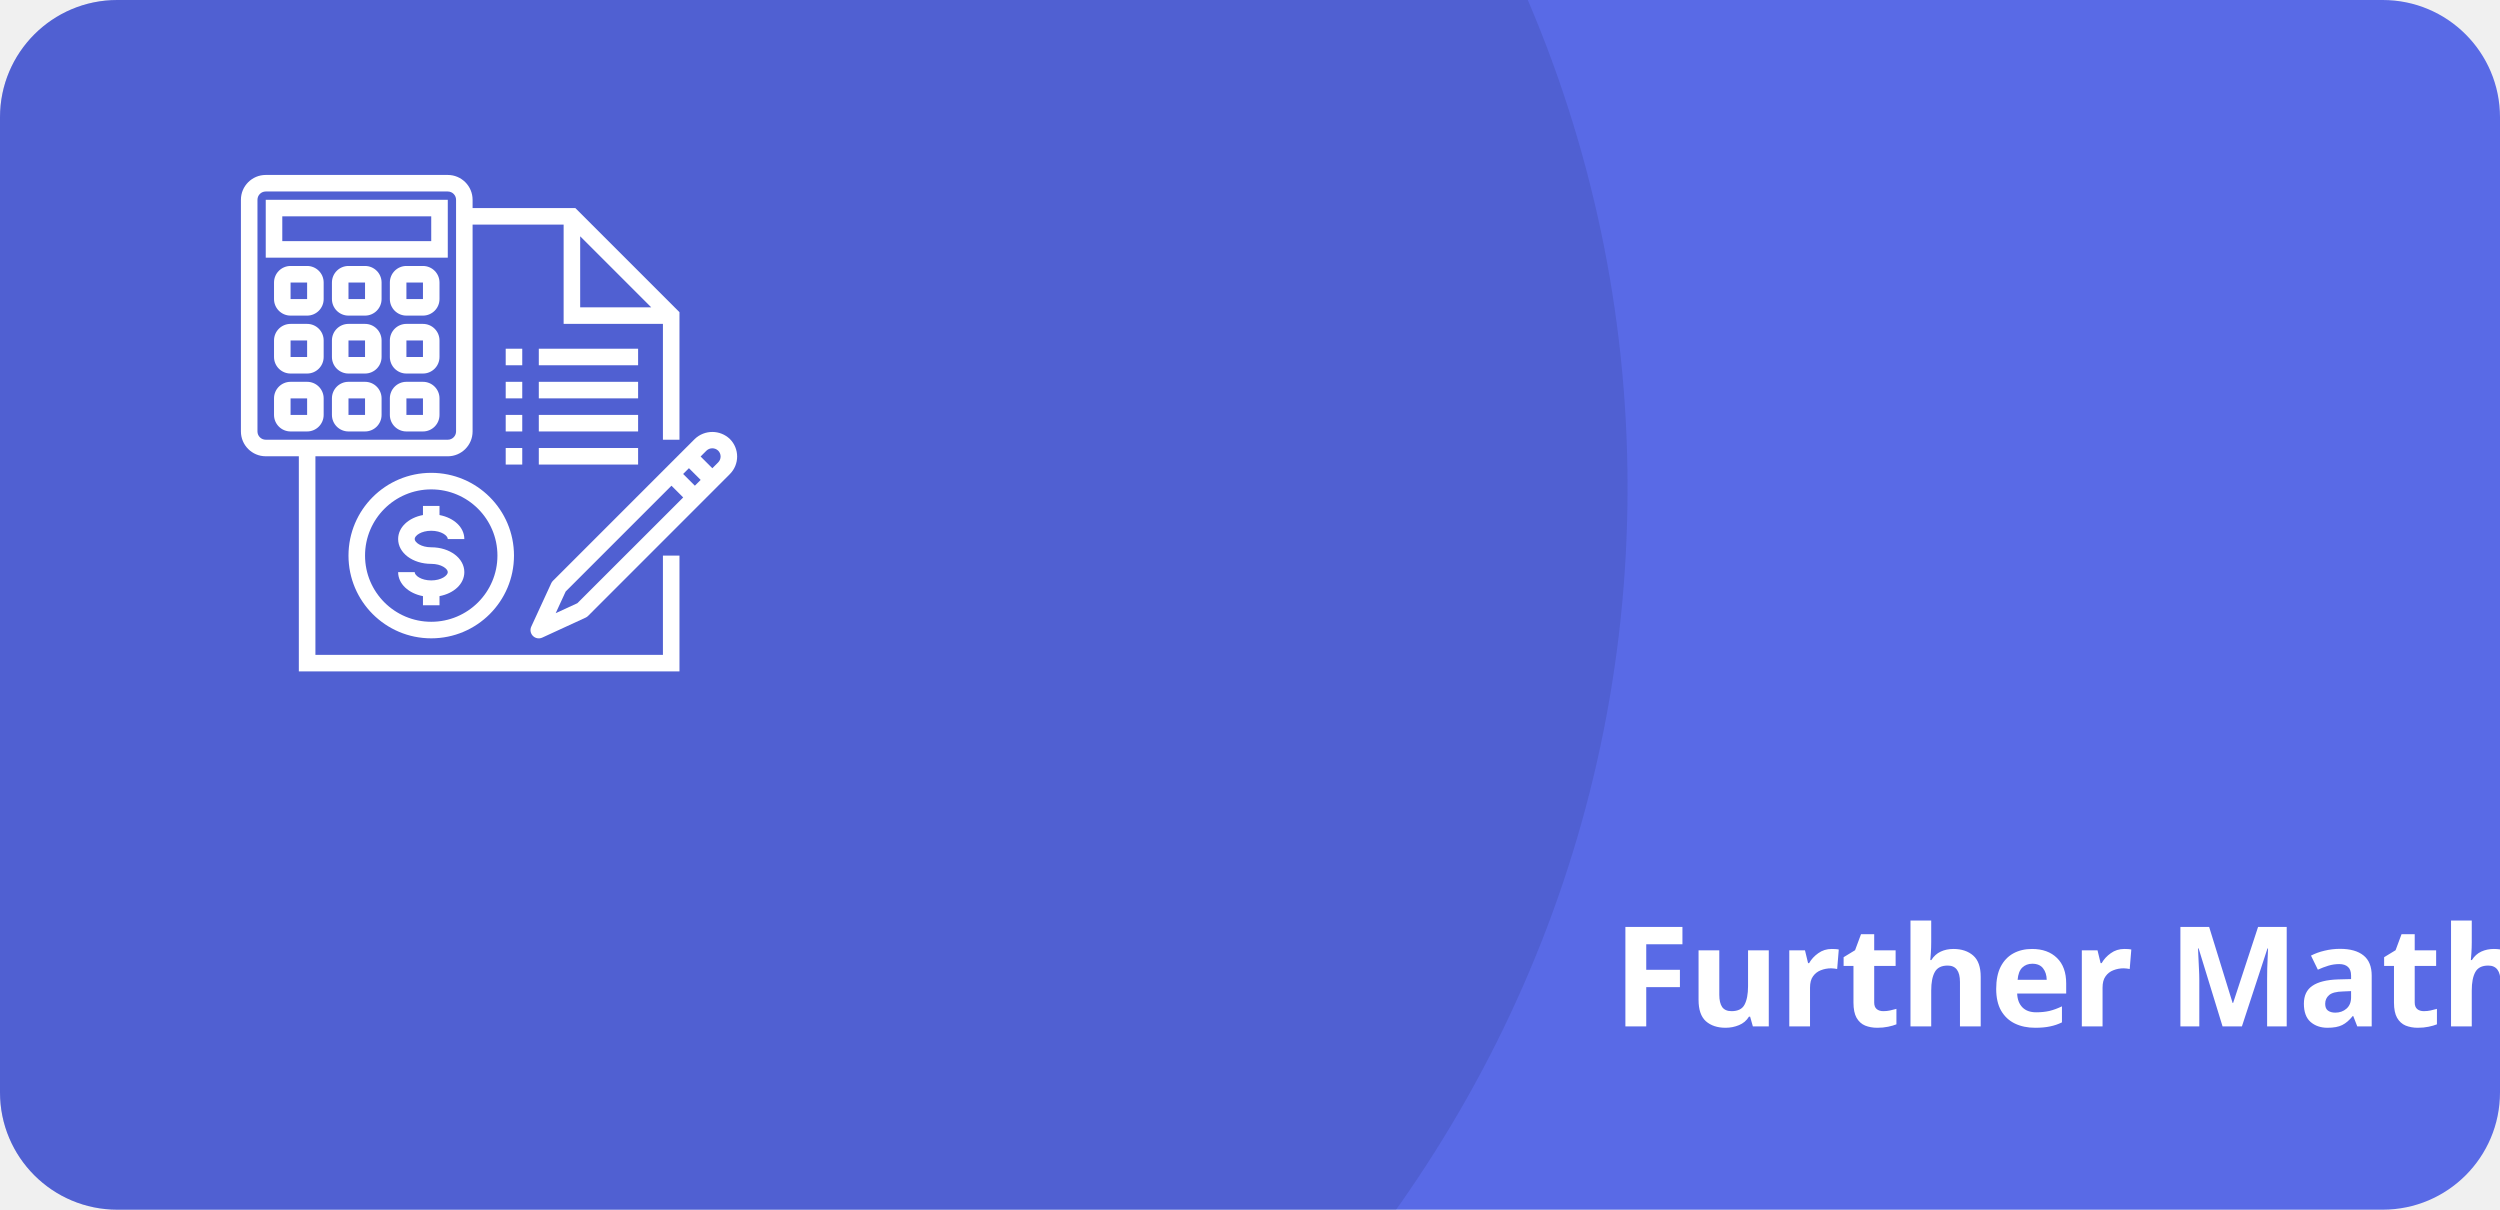
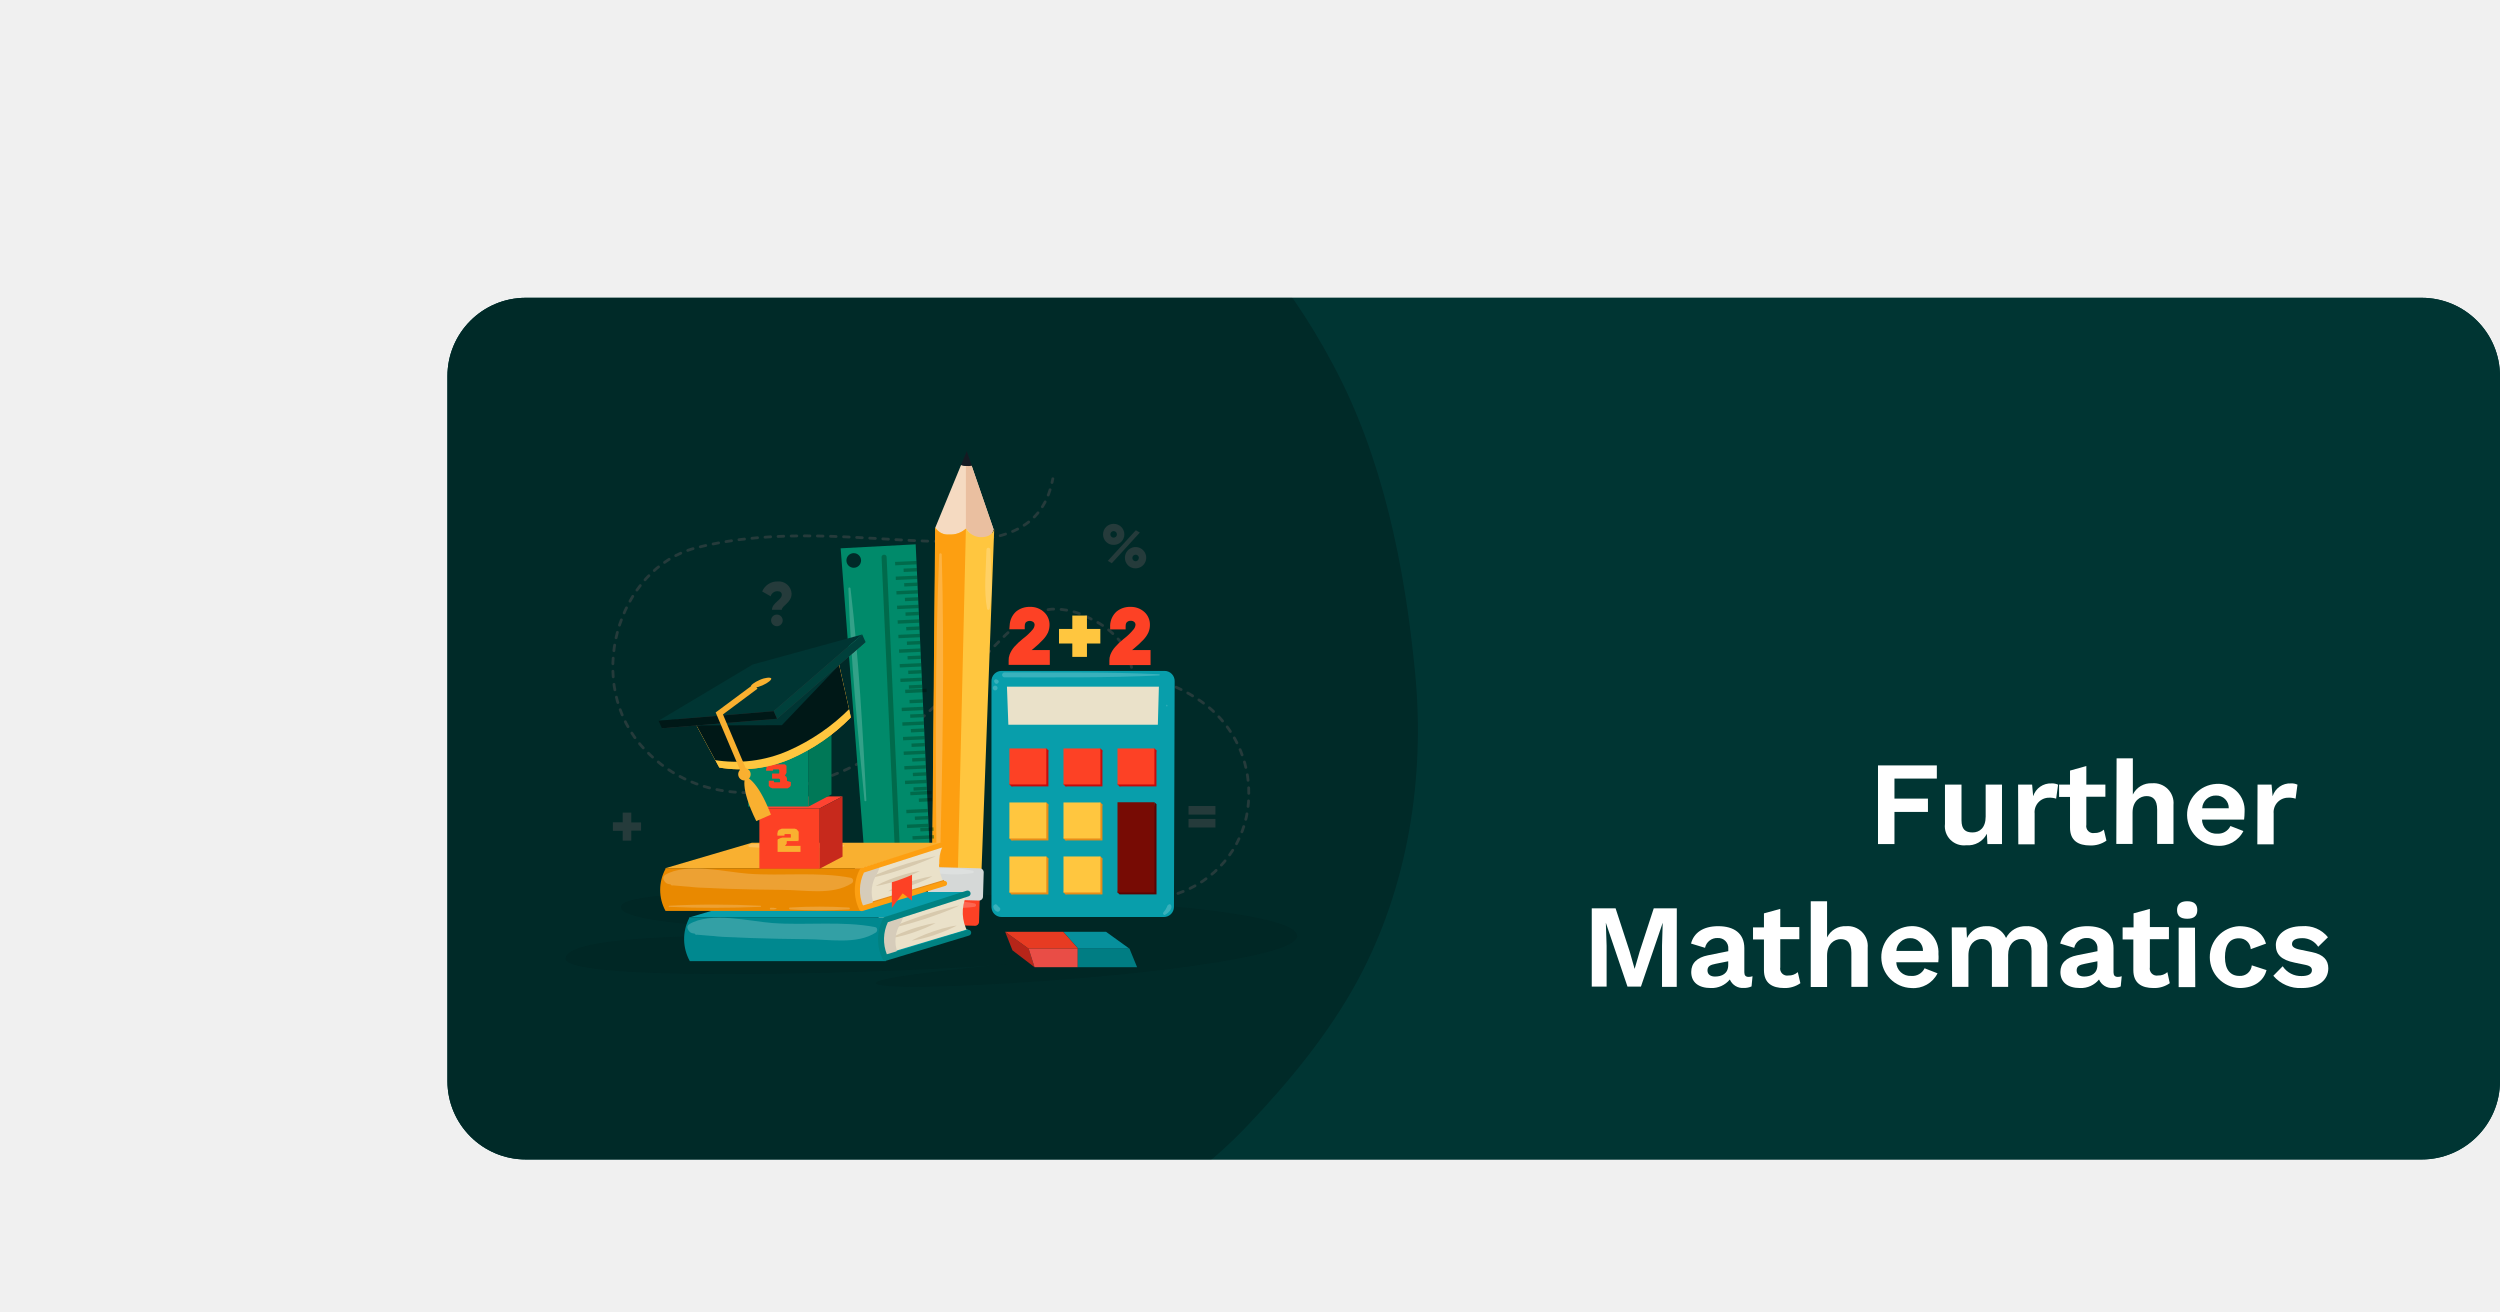
- <svg xmlns="http://www.w3.org/2000/svg" id="Component_105_1" data-name="Component 105 – 1" width="341" height="165" viewBox="0 0 341 165">
+ <svg xmlns="http://www.w3.org/2000/svg" viewBox="0 0 356.87 187.26">
  <defs>
+     <style>.cls-1{fill:#003533;}.cls-2{fill:#f9b030;}.cls-3{isolation:isolate;}.cls-4{clip-path:url(#clip-path);}.cls-5{opacity:0.27;}.cls-13,.cls-22,.cls-23,.cls-5{mix-blend-mode:multiply;}.cls-6{fill:#fff;}.cls-7{fill:none;stroke:#494b4d;stroke-linecap:round;stroke-linejoin:round;stroke-width:0.4px;stroke-dasharray:0.8 1.07;}.cls-22,.cls-23,.cls-38,.cls-7{opacity:0.5;}.cls-8{fill:#c7291c;}.cls-9{fill:#089eab;}.cls-10{fill:#fd4125;}.cls-11{fill:#ff544d;}.cls-12{fill:#00888f;}.cls-13{fill:#e0e0e0;opacity:0.7;}.cls-14{fill:#f5dac1;}.cls-15{fill:#eabfa0;}.cls-16{fill:#151a22;}.cls-17{fill:#ffc63f;}.cls-18{fill:#fd9f11;}.cls-19{fill:#d5d8d7;}.cls-20{opacity:0.2;}.cls-21,.cls-22{fill:#008a6a;}.cls-24{fill:#eae1c9;}.cls-25{fill:#009da4;}.cls-26{fill:#d7c9ad;}.cls-27{fill:#d6ccba;}.cls-28{fill:#008282;}.cls-29{fill:#e68c18;}.cls-30{fill:#e98900;}.cls-31{fill:#ff4331;}.cls-32{fill:#4d9d85;}.cls-33{fill:#007857;}.cls-34{clip-path:url(#clip-path-2);}.cls-35{fill:#001817;}.cls-36{fill:#353637;}.cls-37{fill:#00403b;}.cls-39{fill:#494b4d;}.cls-40{fill:#c60b0b;}.cls-41{fill:#580403;}.cls-42{fill:#770b04;}</style>
    <clipPath id="clip-path">
-       <rect id="Rectangle_1613" data-name="Rectangle 1613" width="341" height="165" rx="16" transform="translate(744 1040)" fill="#596ae6" />
+       <rect class="cls-1" x="63.87" y="42.51" width="293" height="123" rx="11.19" />
+     </clipPath>
+     <clipPath id="clip-path-2">
+       <path class="cls-2" d="M119.46,93.48l2,8.93a27.71,27.71,0,0,1-8.56,5.9,18.11,18.11,0,0,1-10.22,1.26l-4.29-7.92Z" />
    </clipPath>
  </defs>
-   <g id="Group_1816" data-name="Group 1816" transform="translate(-744 -1040)" clip-path="url(#clip-path)">
-     <g id="Rectangle_1612" data-name="Rectangle 1612" transform="translate(732 1019)" fill="#596ae6" stroke="#707070" stroke-width="1">
-       <rect width="361" height="191" stroke="none" />
-       <rect x="0.5" y="0.5" width="360" height="190" fill="none" />
+   <g class="cls-3">
+     <g id="Layer_2" data-name="Layer 2">
+       <g id="Layer_1-2" data-name="Layer 1">
+         <rect class="cls-1" x="63.87" y="42.51" width="293" height="123" rx="11.19" />
+         <g class="cls-4">
+           <rect class="cls-1" x="63.87" y="42.51" width="293" height="123" rx="11.19" />
+           <g class="cls-5">
+             <path class="cls-1" d="M68.53,2.8C50.1,7,28.18,20.26,17.1,35.57,7.37,49,1.13,63.44.28,80c-1.37,26.56,1.82,55.58,20.06,74.93a103.78,103.78,0,0,0,47.45,28.36c13.12,3.44,53.24,6.87,72.13,0,14.06-5.11,27.76-11.67,38.06-22.52,6.06-6.38,11.74-13.23,15.92-21C201,126.53,203.45,111,202,96S197.42,65.29,190.26,52a93.43,93.43,0,0,0-28-32.14C149.26,10.51,110.93-6.77,68.53,2.8Z" />
+           </g>
+         </g>
+         <path class="cls-6" d="M270.43,111.14V114h4.78v1.9h-4.78v4.59h-2.35V109.26h8.4v1.88Z" />
+         <path class="cls-6" d="M277.64,117.62V112H280v5.08c0,1.32.56,1.75,1.58,1.75s1.87-.68,1.87-2.26V112h2.33v8.49h-2.08l-.08-1.47a3,3,0,0,1-2.94,1.64A2.73,2.73,0,0,1,277.64,117.62Z" />
+         <path class="cls-6" d="M288.08,112h2l.15,1.66a2.63,2.63,0,0,1,2.64-1.83,2,2,0,0,1,.92.18l-.28,2a2.81,2.81,0,0,0-1-.14,2.06,2.06,0,0,0-2.07,2.26v4.4h-2.33Z" />
+         <path class="cls-6" d="M300.69,120a3.82,3.82,0,0,1-2.31.69c-1.72,0-2.89-.69-2.89-2.56v-4.37h-1.56V112h1.56v-2l2.33-.65V112h2.72v1.73h-2.72v4a1,1,0,0,0,1.17,1.18,1.88,1.88,0,0,0,1.33-.48Z" />
+         <path class="cls-6" d="M302.14,108.25h2.32v5.17a2.88,2.88,0,0,1,2.74-1.61,2.83,2.83,0,0,1,3.06,3.09v5.57h-2.33v-4.89c0-1.46-.63-1.94-1.51-1.94s-2,.65-2,2.35v4.48h-2.32Z" />
+         <path class="cls-6" d="M320.34,117h-6a2,2,0,0,0,2.13,2,1.93,1.93,0,0,0,1.92-1.09l1.85.72a3.84,3.84,0,0,1-3.76,2.1,4.42,4.42,0,0,1-.12-8.83,3.76,3.76,0,0,1,4.05,4A9.77,9.77,0,0,1,320.34,117Zm-6-1.62h3.81a1.76,1.76,0,0,0-1.82-1.82A1.92,1.92,0,0,0,314.36,115.34Z" />
+         <path class="cls-6" d="M322.26,112h2l.15,1.66a2.61,2.61,0,0,1,2.63-1.83,1.92,1.92,0,0,1,.92.18l-.27,2a2.88,2.88,0,0,0-1.05-.14,2.07,2.07,0,0,0-2.08,2.26v4.4h-2.33Z" />
+         <path class="cls-6" d="M239.35,140.87h-2.1V135l.1-3.28h0l-3.11,9.12h-1.92l-3.09-9.12h0l.11,3.28v5.84h-2.12V129.66h3.4l2,6.12.72,2.53h0l.73-2.52,2-6.13h3.29Z" />
+         <path class="cls-6" d="M250.17,139.36l-.14,1.45a2.58,2.58,0,0,1-1.1.22,2,2,0,0,1-2-1.21,3.32,3.32,0,0,1-2.7,1.22c-1.74,0-2.81-.79-2.81-2.29,0-1.26.83-2.07,2.37-2.38l2.92-.59v-.33a1.43,1.43,0,0,0-1.51-1.55,1.76,1.76,0,0,0-1.81,1.4l-2-.61c.39-1.5,1.68-2.48,3.89-2.48s3.72,1,3.72,3.14v3.45c0,.44.2.65.61.65A1.92,1.92,0,0,0,250.17,139.36Zm-3.47-1.61v-.53l-1.79.36c-.78.15-1.17.35-1.17.95s.48.87,1.07.87C245.78,139.4,246.7,139,246.7,137.75Z" />
+         <path class="cls-6" d="M257,140.35a3.82,3.82,0,0,1-2.31.69c-1.71,0-2.89-.69-2.89-2.56v-4.37h-1.56v-1.73h1.56v-2l2.33-.64v2.6h2.72v1.73h-2.72v4a1,1,0,0,0,1.17,1.18,1.88,1.88,0,0,0,1.33-.48Z" />
+         <path class="cls-6" d="M258.48,128.65h2.33v5.17a2.87,2.87,0,0,1,2.74-1.61,2.84,2.84,0,0,1,3.06,3.09v5.57h-2.33V136c0-1.46-.63-1.94-1.52-1.94s-1.95.65-1.95,2.35v4.48h-2.33Z" />
+         <path class="cls-6" d="M276.69,137.36h-6a2,2,0,0,0,2.12,1.95,1.93,1.93,0,0,0,1.92-1.09l1.85.72a3.83,3.83,0,0,1-3.75,2.1,4.42,4.42,0,0,1-.12-8.83,3.75,3.75,0,0,1,4,4C276.75,136.62,276.72,137.05,276.69,137.36Zm-6-1.62h3.81a1.76,1.76,0,0,0-1.82-1.82A1.92,1.92,0,0,0,270.7,135.74Z" />
+         <path class="cls-6" d="M278.61,132.38h2.09l.08,1.52a3,3,0,0,1,2.81-1.69,2.87,2.87,0,0,1,2.77,1.68,3.1,3.1,0,0,1,2.89-1.68,2.85,2.85,0,0,1,3,3.09l0,5.57H290v-5.11c0-1.24-.62-1.72-1.47-1.72-1,0-1.87.78-1.87,2.26v4.57h-2.32v-5.11c0-1.24-.62-1.72-1.48-1.72s-1.87.66-1.87,2.33v4.5h-2.33Z" />
+         <path class="cls-6" d="M302.87,139.36l-.14,1.45a2.58,2.58,0,0,1-1.1.22,2,2,0,0,1-2-1.21,3.32,3.32,0,0,1-2.7,1.22c-1.74,0-2.81-.79-2.81-2.29,0-1.26.84-2.07,2.36-2.38l2.93-.59v-.33a1.43,1.43,0,0,0-1.51-1.55,1.76,1.76,0,0,0-1.81,1.4l-2-.61c.39-1.5,1.68-2.48,3.89-2.48s3.72,1,3.72,3.14v3.45c0,.44.2.65.61.65A1.92,1.92,0,0,0,302.87,139.36Zm-3.47-1.61v-.53l-1.79.36c-.78.15-1.17.35-1.17.95s.48.87,1.07.87C298.48,139.4,299.4,139,299.4,137.75Z" />
+         <path class="cls-6" d="M309.73,140.35a3.82,3.82,0,0,1-2.31.69c-1.71,0-2.89-.69-2.89-2.56v-4.37H303v-1.73h1.56v-2l2.33-.64v2.6h2.72v1.73h-2.72v4a1,1,0,0,0,1.17,1.18,1.88,1.88,0,0,0,1.33-.48Z" />
+         <path class="cls-6" d="M310.77,129.91c0-.83.48-1.26,1.45-1.26s1.44.43,1.44,1.26-.47,1.24-1.44,1.24S310.77,130.74,310.77,129.91Zm2.6,11H311v-8.49h2.33Z" />
+         <path class="cls-6" d="M323.47,134.7l-2.18.79a1.64,1.64,0,0,0-1.68-1.55c-1.31,0-2,.92-2,2.7s.78,2.67,2.06,2.67a1.66,1.66,0,0,0,1.77-1.51l2.1.68c-.37,1.51-1.75,2.56-3.85,2.56a4.42,4.42,0,0,1-.07-8.83C321.86,132.21,323.06,133.31,323.47,134.7Z" />
+         <path class="cls-6" d="M324.51,139.29l1.34-1.36a3.12,3.12,0,0,0,2.7,1.4c.89,0,1.47-.26,1.47-.82,0-.36-.19-.63-.94-.78l-1.5-.31c-2-.4-2.71-1.22-2.71-2.53s1.25-2.68,3.73-2.68a4.28,4.28,0,0,1,3.71,1.58l-1.39,1.36a2.67,2.67,0,0,0-2.25-1.23c-1,0-1.49.31-1.49.84,0,.35.27.62,1.1.79l1.74.36c1.68.34,2.34,1.17,2.34,2.31,0,1.64-1.34,2.82-3.77,2.82A5,5,0,0,1,324.51,139.29Z" />
+         <path class="cls-7" d="M153.37,128.52c5.53.75,11.36.72,16.45-1.67a14.85,14.85,0,0,0,8.44-13.44,15.9,15.9,0,0,0-5.95-12.65C168,97.39,162.4,95.63,157.2,97s-9.64,6.18-9.9,11.78c-.1,2.15.59,4.6,2.44,5.51,2.33,1.14,5-.72,6.67-2.76a24.62,24.62,0,0,0,4.72-9.18c1-3.57,1-7.72-1.12-10.66a11.73,11.73,0,0,0-4.34-3.37,10.55,10.55,0,0,0-5.47-1.37c-2.88.23-5.3,2.3-7.38,4.4-6.9,7-13.79,14.94-22.64,18.78-9.06,3.92-20.26,5.11-28.11-3.1-8.9-9.32-4-25.94,7.3-28.83,22.81-5.84,47.81,6.57,50.92-9.86" />
+         <polygon class="cls-8" points="143.48 133.01 144.53 135.66 147.68 138.07 146.84 135.43 143.48 133.01" />
+         <polygon class="cls-9" points="153.85 135.43 161.24 135.43 157.88 133.01 151.77 133.01 153.85 135.36 153.85 135.43" />
+         <polygon class="cls-10" points="153.85 135.36 151.77 133.01 143.48 133.01 146.84 135.43 153.85 135.43 153.85 135.36" />
+         <polygon class="cls-11" points="146.84 135.43 147.68 138.07 153.85 138.07 153.85 135.43 146.84 135.43" />
+         <polygon class="cls-12" points="161.24 135.43 153.85 135.43 153.85 138.07 162.32 138.07 161.24 135.43" />
+         <path class="cls-13" d="M139.44,127.71S90.75,126,88.75,129.2s27.16,3.36,22.71,4-30.06-.2-30.73,3.56,51.44,2,63.38.85c1.6-.15-18.92,1.65-19.07,2.7-.28,2,60.34-1.78,60.12-6.72C185,129,139.44,127.71,139.44,127.71Z" />
+         <path class="cls-14" d="M137.19,66.38l-3.68,8.94c.82,4.5,6,4.13,6,4.13l2.32-3.88-3.13-9.08A3.47,3.47,0,0,1,137.19,66.38Z" />
+         <path class="cls-15" d="M137.88,75.45l0-9.61.83.65,3.13,9.08S140.89,79.39,137.88,75.45Z" />
+         <path class="cls-16" d="M137.19,66.38a3.47,3.47,0,0,0,1.54.11L138,64.4Z" />
+         <path class="cls-17" d="M139.92,76.68a2.43,2.43,0,0,1-2-1.23,3.2,3.2,0,0,1-2.39.85,2.08,2.08,0,0,1-2-1l-.44,49.26,7,.21,1.83-49.22S141.71,76.74,139.92,76.68Z" />
+         <path class="cls-18" d="M137.88,75.45a3.2,3.2,0,0,1-2.39.85,2.08,2.08,0,0,1-2-1l-.44,49.26,3.68.11Z" />
+         <rect class="cls-10" x="132.83" y="127.48" width="6.97" height="4.6" rx="0.56" transform="translate(3.87 -3.95) rotate(1.68)" />
+         <rect class="cls-19" x="132.48" y="123.86" width="7.89" height="4.6" rx="0.56" transform="translate(3.76 -3.95) rotate(1.68)" />
+         <g class="cls-20">
+           <path class="cls-6" d="M134.07,79.16c-.61,14.62-.52,29.44-.38,44.06a.25.25,0,0,0,.5,0c.35-14.62.65-29.43.24-44.06a.18.18,0,0,0-.36,0Z" />
+         </g>
+         <g class="cls-20">
+           <path class="cls-6" d="M132.78,124.47a17.43,17.43,0,0,0,6.11.15.17.17,0,0,0,0-.32,17.13,17.13,0,0,0-6.06-.21c-.2,0-.29.34-.05.38Z" />
+         </g>
+         <g class="cls-20">
+           <path class="cls-6" d="M133.25,129.25a6.77,6.77,0,0,0,2.77.32,15,15,0,0,0,3.14-.13.25.25,0,0,0,0-.47,13.6,13.6,0,0,0-2.92-.31,7.38,7.38,0,0,0-2.93.14c-.17.07-.27.34-.06.45Z" />
+         </g>
+         <g class="cls-20">
+           <path class="cls-6" d="M140.82,78.46c-.06,2.71-.42,5.8.09,8.47a.19.19,0,0,0,.36,0c.51-2.67.15-5.76.09-8.47a.27.27,0,0,0-.54,0Z" />
+         </g>
+         <path class="cls-21" d="M130.71,77.7,120,78.27l3.79,48.84,9.17-.42Zm-8.84,3.35a1,1,0,0,1,0-2.09A1,1,0,0,1,121.87,81.05Z" />
+         <rect class="cls-22" x="126.9" y="79.17" width="0.72" height="48" rx="0.33" transform="translate(-4.52 5.85) rotate(-2.59)" />
+         <rect class="cls-22" x="127.77" y="80.15" width="3.06" height="0.49" transform="translate(-3.51 5.94) rotate(-2.6)" />
+         <rect class="cls-22" x="128.98" y="81.13" width="1.89" height="0.49" transform="translate(-3.55 5.97) rotate(-2.6)" />
+         <rect class="cls-22" x="127.86" y="82.24" width="3.06" height="0.49" transform="translate(-3.6 5.95) rotate(-2.6)" />
+         <rect class="cls-22" x="129.07" y="83.21" width="1.89" height="0.49" transform="translate(-3.65 5.97) rotate(-2.6)" />
+         <rect class="cls-22" x="127.96" y="84.32" width="3.06" height="0.49" transform="translate(-3.7 5.95) rotate(-2.6)" />
+         <rect class="cls-22" x="129.17" y="85.3" width="1.89" height="0.49" transform="translate(-3.74 5.98) rotate(-2.6)" />
+         <rect class="cls-22" x="128.05" y="86.4" width="3.06" height="0.49" transform="translate(-3.79 5.96) rotate(-2.6)" />
+         <rect class="cls-22" x="129.26" y="87.38" width="1.89" height="0.49" transform="translate(-3.84 5.99) rotate(-2.6)" />
+         <rect class="cls-22" x="128.14" y="88.48" width="3.06" height="0.49" transform="translate(-3.89 5.97) rotate(-2.6)" />
+         <rect class="cls-22" x="129.36" y="89.46" width="1.89" height="0.49" transform="translate(-3.93 6) rotate(-2.6)" />
+         <rect class="cls-22" x="128.24" y="90.56" width="3.06" height="0.49" transform="translate(-3.98 5.97) rotate(-2.6)" />
+         <rect class="cls-22" x="129.45" y="91.54" width="1.89" height="0.49" transform="translate(-4.02 6) rotate(-2.6)" />
+         <rect class="cls-22" x="128.33" y="92.64" width="3.06" height="0.49" transform="translate(-4.07 5.98) rotate(-2.6)" />
+         <rect class="cls-22" x="129.55" y="93.62" width="1.89" height="0.49" transform="translate(-4.12 6.01) rotate(-2.6)" />
+         <rect class="cls-22" x="128.43" y="94.73" width="3.06" height="0.49" transform="translate(-4.17 5.99) rotate(-2.6)" />
+         <rect class="cls-22" x="129.64" y="95.7" width="1.89" height="0.49" transform="translate(-4.21 6.01) rotate(-2.6)" />
+         <rect class="cls-22" x="128.52" y="96.81" width="3.06" height="0.49" transform="translate(-4.26 5.99) rotate(-2.6)" />
+         <rect class="cls-22" x="129.74" y="97.79" width="1.89" height="0.49" transform="translate(-4.31 6.02) rotate(-2.6)" />
+         <rect class="cls-22" x="128.62" y="98.89" width="3.06" height="0.49" transform="matrix(1, -0.05, 0.05, 1, -4.36, 6)" />
+         <g class="cls-23">
+           <rect class="cls-21" x="129.83" y="99.87" width="1.89" height="0.49" transform="translate(-4.4 6.03) rotate(-2.6)" />
+           <rect class="cls-21" x="128.71" y="100.97" width="3.06" height="0.49" transform="translate(-4.45 6) rotate(-2.6)" />
+           <rect class="cls-21" x="129.92" y="101.95" width="1.89" height="0.49" transform="translate(-4.49 6.03) rotate(-2.6)" />
+           <rect class="cls-21" x="128.81" y="103.05" width="3.06" height="0.49" transform="translate(-4.55 6.01) rotate(-2.6)" />
+           <rect class="cls-21" x="130.02" y="104.03" width="1.89" height="0.49" transform="translate(-4.59 6.04) rotate(-2.6)" />
+           <rect class="cls-21" x="128.9" y="105.13" width="3.06" height="0.49" transform="translate(-4.64 6.02) rotate(-2.6)" />
+           <rect class="cls-21" x="130.11" y="106.11" width="1.89" height="0.49" transform="translate(-4.68 6.04) rotate(-2.6)" />
+           <rect class="cls-21" x="128.99" y="107.22" width="3.06" height="0.49" transform="translate(-4.73 6.02) rotate(-2.6)" />
+           <rect class="cls-21" x="130.21" y="108.2" width="1.89" height="0.49" transform="translate(-4.78 6.05) rotate(-2.6)" />
+           <rect class="cls-21" x="129.09" y="109.3" width="3.06" height="0.49" transform="translate(-4.83 6.03) rotate(-2.6)" />
+           <rect class="cls-21" x="130.3" y="110.28" width="1.89" height="0.49" transform="translate(-4.87 6.06) rotate(-2.6)" />
+           <rect class="cls-21" x="129.18" y="111.38" width="3.06" height="0.49" transform="translate(-4.92 6.04) rotate(-2.6)" />
+           <rect class="cls-21" x="130.4" y="112.36" width="1.89" height="0.49" transform="translate(-4.97 6.06) rotate(-2.6)" />
+           <rect class="cls-21" x="129.28" y="113.46" width="3.06" height="0.49" transform="matrix(1, -0.05, 0.05, 1, -5.02, 6.04)" />
+           <rect class="cls-21" x="130.49" y="114.44" width="1.89" height="0.49" transform="matrix(1, -0.05, 0.05, 1, -5.06, 6.07)" />
+           <rect class="cls-21" x="129.37" y="115.54" width="3.06" height="0.49" transform="translate(-5.11 6.05) rotate(-2.6)" />
+           <rect class="cls-21" x="130.58" y="116.52" width="1.89" height="0.49" transform="translate(-5.15 6.08) rotate(-2.6)" />
+           <rect class="cls-21" x="129.47" y="117.66" width="3.06" height="0.49" transform="translate(-5.21 6.05) rotate(-2.6)" />
+           <rect class="cls-21" x="130.68" y="118.64" width="1.89" height="0.49" transform="matrix(1, -0.05, 0.05, 1, -5.25, 6.09)" />
+           <rect class="cls-21" x="129.56" y="119.78" width="3.06" height="0.49" transform="matrix(1, -0.05, 0.05, 1, -5.3, 6.06)" />
+           <rect class="cls-21" x="130.78" y="120.76" width="1.89" height="0.49" transform="translate(-5.35 6.09) rotate(-2.6)" />
+           <rect class="cls-21" x="129.66" y="121.9" width="3.06" height="0.49" transform="translate(-5.4 6.07) rotate(-2.6)" />
+           <rect class="cls-21" x="130.87" y="122.88" width="1.89" height="0.49" transform="translate(-5.44 6.1) rotate(-2.6)" />
+           <rect class="cls-21" x="129.76" y="124.02" width="3.06" height="0.49" transform="translate(-5.49 6.08) rotate(-2.6)" />
+           <rect class="cls-21" x="130.97" y="125" width="1.89" height="0.49" transform="translate(-5.54 6.11) rotate(-2.6)" />
+         </g>
+         <g class="cls-20">
+           <path class="cls-6" d="M121.11,84c.32,10.07,1.32,20.22,2.29,30.25,0,.17.28.17.27,0C123.14,104.16,122.6,94,121.41,84c0-.18-.3-.19-.3,0Z" />
+         </g>
+         <path class="cls-24" d="M138.18,127.34l-.23.5a5.81,5.81,0,0,0,.23,5.26h0l-12.57,3.63-.19-6Z" />
+         <polygon class="cls-25" points="126.37 137.04 138.16 133.37 138.16 132.64 125.3 136.49 126.37 137.04" />
+         <polygon class="cls-9" points="126.37 130.97 98.36 130.97 110.71 127.33 138.18 127.33 126.37 130.97" />
+         <path class="cls-12" d="M98.36,131l0,.1a6.52,6.52,0,0,0,.11,6.1h28l-.07-.23a7.7,7.7,0,0,1,0-6h-28Z" />
+         <path class="cls-26" d="M127,132.53s.59-.3,1.5-.67c.46-.19,1-.39,1.58-.6.29-.11.58-.22.89-.32l.93-.32.93-.29.91-.28c.59-.17,1.14-.32,1.62-.44,1-.24,1.61-.36,1.61-.36s-.59.3-1.51.67c-.45.19-1,.39-1.57.6-.29.11-.58.22-.89.32l-.93.32-.93.29-.91.28-1.62.44C127.65,132.41,127,132.53,127,132.53Z" />
+         <path class="cls-26" d="M127.11,133.92s.37-.22,1-.49c.28-.13.62-.28,1-.42s.76-.3,1.16-.43.8-.26,1.18-.36.74-.2,1.05-.27a9.12,9.12,0,0,1,1.05-.18s-.37.22-1,.49c-.28.13-.62.28-1,.42s-.76.3-1.16.43-.8.26-1.18.36-.74.2-1.05.27A9.12,9.12,0,0,1,127.11,133.92Z" />
+         <path class="cls-26" d="M130.14,134.27s.37-.22,1-.49c.28-.13.62-.28,1-.43s.76-.29,1.16-.42.8-.26,1.18-.37l1.05-.26a9.12,9.12,0,0,1,1.05-.18s-.37.22-1,.49c-.28.13-.62.28-1,.42s-.76.29-1.16.43-.8.26-1.18.36-.74.2-1.05.27C130.57,134.22,130.14,134.27,130.14,134.27Z" />
+         <g class="cls-20">
+           <path class="cls-6" d="M99.44,133.08q11.11.67,22.27.54a4.24,4.24,0,0,0,3.09-.87,5.82,5.82,0,0,0-2.28-.22,121.71,121.71,0,0,1-13.23-.36c-3.43-.28-6.92-.71-10.3,0-.15,0-.32.08-.36.22s.29.41.56.42l13.26.37" />
+           <path class="cls-6" d="M99.44,133.42c5.23.49,10.51.59,15.77.65,3.07,0,7.09.81,9.81-.95.28-.18.28-.71-.1-.78-4.71-.91-9.88-.22-14.68-.58-3.3-.25-8.84-1.67-11.87.18a.52.52,0,0,0-.19.7c.42.88,1.09.51,2,.7,3.64.81,8.6.33,12.31.25a.42.42,0,0,0,0-.83c-2.53-.2-5-.26-7.58-.33l-3.79-.1c1,0,2-.05,3,0,4.57.11,9.1.7,13.68.73.65,0,6.2-.22,3.91.16s-5.07,0-7.43,0c-5-.06-9.89-.34-14.84-.44-.45,0-.43.64,0,.68Z" />
+         </g>
+         <path class="cls-27" d="M128.52,130.62a2.24,2.24,0,0,0-1.51.52.27.27,0,0,0-.33.1c-.67,1-1.69,5.13.43,5.22a.9.9,0,0,0,.74-.32c.31-.38.05-.81,0-1.25a4.76,4.76,0,0,1,.25-2.15c.21-.58.59-1.07.77-1.67A.36.36,0,0,0,128.52,130.62Z" />
+         <path class="cls-28" d="M126.37,137.16a.42.42,0,0,1-.37-.23,6.47,6.47,0,0,1,.07-5.84.4.4,0,0,1,.24-.2L138,127.14a.43.43,0,0,1,.53.28.42.42,0,0,1-.27.53l-11.52,3.69a5.78,5.78,0,0,0-.15,4.58l11.5-3.48a.42.42,0,0,1,.53.28.43.43,0,0,1-.29.53l-11.84,3.59Z" />
+         <g class="cls-20">
+           <path class="cls-6" d="M110.39,128a106.05,106.05,0,0,0,13.34-.07.13.13,0,0,0,0-.26,106.05,106.05,0,0,0-13.34-.07.2.2,0,1,0,0,.4Z" />
+         </g>
+         <path class="cls-24" d="M134.78,120.3l-.23.51a5.79,5.79,0,0,0,.23,5.25h0l-12.57,3.64-.18-6Z" />
+         <polygon class="cls-29" points="122.97 130 134.76 126.33 134.76 125.6 121.91 129.46 122.97 130" />
+         <polygon class="cls-2" points="122.97 123.94 94.96 123.94 107.32 120.3 134.78 120.3 122.97 123.94" />
+         <path class="cls-30" d="M95,123.94l0,.09a6.29,6.29,0,0,0,0,6h28l0-.1a7.7,7.7,0,0,1,0-6H95Z" />
+         <path class="cls-26" d="M123.6,125.49s.59-.29,1.51-.66c.46-.19,1-.4,1.57-.61l.89-.32.93-.31.93-.3.91-.27c.59-.17,1.15-.32,1.63-.44.95-.25,1.61-.36,1.61-.36s-.6.29-1.51.66c-.46.19-1,.4-1.57.61-.29.1-.59.22-.9.32l-.92.31-.94.3c-.3.1-.61.18-.91.27-.59.17-1.14.33-1.62.44C124.25,125.38,123.6,125.49,123.6,125.49Z" />
+         <path class="cls-26" d="M126.75,127.24a8,8,0,0,1,.94-.49c.29-.14.63-.28,1-.43s.77-.29,1.16-.43.81-.26,1.19-.36.73-.2,1-.26c.62-.14,1.05-.19,1.05-.19a9.16,9.16,0,0,1-.94.49c-.29.14-.63.28-1,.43l-1.16.43c-.39.13-.8.25-1.18.36s-.74.19-1,.26C127.17,127.19,126.75,127.24,126.75,127.24Z" />
+         <g class="cls-20">
+           <path class="cls-6" d="M96,126q11.13.67,22.27.55a4.31,4.31,0,0,0,3.1-.87,6,6,0,0,0-2.28-.23,121.7,121.7,0,0,1-13.23-.35c-3.44-.28-6.93-.71-10.31,0-.14,0-.31.08-.36.22s.29.4.56.41l13.26.38" />
+           <path class="cls-6" d="M96,126.38c5.24.5,10.52.6,15.77.65,3.08,0,7.09.82,9.81-.94a.43.43,0,0,0-.1-.78c-4.7-.91-9.88-.23-14.68-.59-3.29-.24-8.83-1.66-11.87.18a.54.54,0,0,0-.19.71c.43.88,1.1.51,2,.7,3.64.8,8.6.33,12.31.24a.42.42,0,0,0,0-.83c-2.52-.2-5-.25-7.57-.32l-3.79-.1c1,0,2-.06,3,0,4.57.11,9.1.7,13.68.72.65,0,6.2-.21,3.91.17s-5.07,0-7.43,0c-4.95-.06-9.89-.34-14.84-.45a.34.34,0,0,0,0,.68Z" />
+         </g>
+         <path class="cls-27" d="M125.13,123.58a2.27,2.27,0,0,0-1.52.53.26.26,0,0,0-.33.1c-.66,1-1.69,5.13.44,5.22a.91.91,0,0,0,.74-.32c.3-.38,0-.81,0-1.25a4.89,4.89,0,0,1,.25-2.15c.21-.59.6-1.08.77-1.67A.36.36,0,0,0,125.13,123.58Z" />
+         <path class="cls-18" d="M123,130.06a.37.37,0,0,1-.33-.19,6.47,6.47,0,0,1,.07-5.79.39.39,0,0,1,.21-.17l11.69-3.74a.37.37,0,0,1,.46.23.37.37,0,0,1-.24.46l-11.54,3.7a5.83,5.83,0,0,0-.14,4.7l11.55-3.5a.36.36,0,0,1,.45.24.37.37,0,0,1-.24.46l-11.84,3.59Z" />
+         <g class="cls-20">
+           <path class="cls-6" d="M107,120.93a104.19,104.19,0,0,0,13.34-.08.13.13,0,1,0,0-.25,108,108,0,0,0-13.34-.08.21.21,0,0,0,0,.41Z" />
+         </g>
+         <g class="cls-20">
+           <path class="cls-6" d="M95.56,129.34h13" />
+           <path class="cls-6" d="M95.56,129.45c4.3.2,8.69.17,13,0a.08.08,0,1,0,0-.16c-4.29-.2-8.68-.23-13,0a.11.11,0,0,0,0,.22Z" />
+         </g>
+         <g class="cls-20">
+           <path class="cls-6" d="M110.06,129.71h.72" />
+           <path class="cls-6" d="M110.06,129.83a3.08,3.08,0,0,0,.74-.06.07.07,0,0,0,0-.13,3.08,3.08,0,0,0-.74-.06.13.13,0,1,0,0,.25Z" />
+         </g>
+         <g class="cls-20">
+           <path class="cls-6" d="M112.72,129.71h8.49" />
+           <path class="cls-6" d="M112.72,129.82a68.73,68.73,0,0,0,8.49,0,.14.14,0,0,0,0-.27,68.73,68.73,0,0,0-8.49,0,.12.12,0,0,0,0,.23Z" />
+         </g>
+         <polygon class="cls-10" points="130.19 124.72 127.31 125.57 127.31 129.6 128.85 127.52 130.19 128.56 130.19 124.72" />
+         <path class="cls-26" d="M125,126.48s.37-.22.94-.49l1-.43c.36-.14.76-.29,1.16-.42s.8-.26,1.18-.37.74-.19,1-.26a9.12,9.12,0,0,1,1.05-.18,10.25,10.25,0,0,1-1,.48c-.29.14-.63.29-1,.43s-.76.29-1.16.43-.8.26-1.18.36-.74.2-1,.26C125.42,126.43,125,126.48,125,126.48Z" />
+         <rect class="cls-10" x="108.4" y="115.4" width="8.61" height="8.61" />
+         <path class="cls-2" d="M112.05,120.75v0l0,0h2.22l0,0v.85l0,0,0,0-.18,0h-.28l-.41,0h-.32l-.49,0H111l0,0v-.52l0-.34v-.09l0-.17,0-.16,0-.09,0-.1,0-.09,0,0,0-.09,0-.08.1-.1.06,0,.1-.08.07,0,.11-.07.07,0,.12-.05.09,0,.14,0,.09,0,.1,0h.66l.1,0,0,0,.08,0,0,0,0-.07,0-.12v-.16l0-.09,0,0-.06-.07-.07,0-.13,0h-.32l-.08,0-.12,0-.07,0,0,0-.06.06,0,0,0,.09,0,.08,0,0-.08,0h-.71l-.15,0h-.07l0,0,0,0v-.18l0,0v-.13l0-.08.06-.11,0-.08,0-.07.06-.07.07-.06.07-.06.11-.07.07,0,.17-.09.1,0,.09,0,.12,0,.09,0h.08l.08,0h.7l.09,0,.11,0,.09,0,.18,0,.08,0,.09,0,.11.06.08,0,.08.07.07.07.06.07.06.07.07.11,0,.07,0,.09,0,.08,0,.08,0,.08,0,.14v.28l0,.13,0,.09,0,.09,0,.09-.07.1,0,.08-.07.09-.06.06L114,120l-.07,0-.12.06-.08,0-.1,0-.09,0-.09,0-.09,0h-.22l-.1,0h-.6l0,0-.08,0,0,0-.06.06,0,.07,0,.07v.17Z" />
+         <polygon class="cls-31" points="108.4 115.4 111.66 113.68 120.27 113.68 117 115.4 108.4 115.4" />
+         <polygon class="cls-8" points="117 115.4 117 124.01 120.27 122.29 120.27 113.68 117 115.4" />
+         <rect class="cls-21" x="106.82" y="106.52" width="8.61" height="8.61" />
+         <polygon class="cls-32" points="106.82 106.52 110.08 104.8 118.69 104.8 115.43 106.52 106.82 106.52" />
+         <polygon class="cls-33" points="115.43 106.52 115.43 115.13 118.69 113.41 118.69 104.8 115.43 106.52" />
+         <path class="cls-10" d="M112.89,111.63v.27l0,.12,0,.09,0,0-.06.12-.06.08,0,0-.06.07-.06,0-.06.05-.13.1-.08,0-.11,0-.08,0-.11,0-.08,0-.12,0-.09,0-.1,0h-.3l-.32,0h-.29l-.08,0h-.09l-.13,0-.08,0-.08,0-.09,0-.11-.06-.08,0-.15-.13-.09-.08-.06-.07,0-.08,0-.08,0-.12,0-.08,0-.11,0-.08,0-.13v-.06l0,0H110l.26,0h.13l.08,0,0,0,0,.07v0l0,.09,0,0,.07.06,0,0,.08,0,0,0,.1,0,.09,0h.19l.14,0,.08,0h0l.08,0,0,0,.05-.06,0,0,0-.07v-.17l0-.09,0,0-.06-.07-.1-.06,0,0-.07,0-.09,0h-.76l-.06,0,0-.05,0-.06v-.55l0-.07,0,0,0,0,.19,0h.09l.17,0h.33l.1,0h0l.09,0,0,0,.06-.06,0,0,0-.09V110l0-.08,0,0-.09-.09-.08,0-.08,0h-.43l-.08,0,0,0-.07,0,0,0-.07.05,0,0,0,.07,0,.07,0,0-.08,0h-.14l-.23,0h-.46l-.07,0h0l0,0V110l0-.12v-.09l.06-.15,0-.11,0-.08,0-.08.06-.08.07-.06.07-.07.09,0,.08,0,.08-.05.09,0,.09,0,.09,0,.1,0,.09,0h.1l.19,0h.41l.26,0,.13,0,.08,0,.09,0,.09,0,.12,0,.08,0,.08,0,.08,0,.08.06.07.07.08.07,0,.06,0,0,0,.08,0,.09,0,.08,0,.08,0,.11v.43l0,.08-.08.14-.07.11,0,.06-.09.09,0,0,0,0,0,0,.12.09.07.06.06,0,0,.06,0,.07.06.12,0,.09,0,.1v.17Z" />
+         <path class="cls-10" d="M147.26,92.8l.27-.22a13.61,13.61,0,0,0,1.38-1.29,3.94,3.94,0,0,0,.69-1,2.89,2.89,0,0,0,.22-1.08,2.44,2.44,0,0,0-.79-1.84,2.82,2.82,0,0,0-2-.74,3,3,0,0,0-2,.68,2.82,2.82,0,0,0-.9,1.93l-.05.59h2.2v-.44c0-.4.14-.54.19-.58a.86.86,0,0,1,1.05,0,.52.52,0,0,1,.17.4,1.14,1.14,0,0,1-.28.66A8.53,8.53,0,0,1,146,91.19a9.9,9.9,0,0,0-1.21,1.14,3.83,3.83,0,0,0-.67,1.11,2.23,2.23,0,0,0-.14.85l0,.62h5.88V92.8Z" />
+         <polygon class="cls-17" points="155.16 93.77 153.07 93.77 153.07 91.86 151.17 91.86 151.17 89.78 153.07 89.78 153.07 87.87 155.16 87.87 155.16 89.78 157.07 89.78 157.07 91.86 155.16 91.86 155.16 93.77" />
+         <path class="cls-10" d="M161.6,92.8l.26-.22a14,14,0,0,0,1.39-1.29,3.89,3.89,0,0,0,.68-1,2.71,2.71,0,0,0,.22-1.08,2.43,2.43,0,0,0-.78-1.84,2.86,2.86,0,0,0-2-.74,3,3,0,0,0-2,.68,2.82,2.82,0,0,0-.9,1.93l0,.61h2.21v-.46c0-.4.14-.54.19-.58a.69.69,0,0,1,.54-.19.67.67,0,0,1,.51.17.52.52,0,0,1,.17.4,1.14,1.14,0,0,1-.28.66,8.53,8.53,0,0,1-1.43,1.37,9,9,0,0,0-1.2,1.14,3.66,3.66,0,0,0-.68,1.11,2.23,2.23,0,0,0-.14.85l0,.62h5.88V92.8Z" />
+         <path class="cls-2" d="M119.46,93.48l2,8.93a27.71,27.71,0,0,1-8.56,5.9,18.11,18.11,0,0,1-10.22,1.26l-4.29-7.92Z" />
+         <g class="cls-34">
+           <path class="cls-17" d="M119.46,93.48l2,8.93a27.71,27.71,0,0,1-8.56,5.9,18.11,18.11,0,0,1-10.22,1.26l-4.29-7.92Z" />
+           <path class="cls-35" d="M119.32,91.81l2.06,9.25a28.69,28.69,0,0,1-8.87,6.11,18.77,18.77,0,0,1-10.6,1.31l-4.44-8.21Z" />
+         </g>
+         <polygon class="cls-1" points="115.68 93.82 119.82 94.91 111.61 103.52 99.32 103.55 115.68 93.82" />
+         <polygon class="cls-36" points="107.92 95.94 123.56 91.65 110.92 102.6 94.49 103.96 107.92 95.94" />
+         <polygon class="cls-1" points="107.44 94.86 123.08 90.57 110.44 101.52 94.01 102.88 107.44 94.86" />
+         <polygon class="cls-37" points="123.56 91.65 123.08 90.57 110.44 101.52 110.92 102.6 123.56 91.65" />
+         <polygon class="cls-35" points="110.92 102.6 110.44 101.52 94.01 102.88 94.49 103.96 110.92 102.6" />
+         <path class="cls-2" d="M107.2,98.06c.1.23.83.13,1.63-.22s1.36-.82,1.26-1-.84-.14-1.63.21S107.09,97.82,107.2,98.06Z" />
+         <polygon class="cls-2" points="105.88 110.48 102.16 101.7 107.63 97.64 108.13 98.31 103.2 101.98 106.66 110.16 105.88 110.48" />
+         <path class="cls-2" d="M105.45,110.88a.89.89,0,1,0,.46-1.17A.89.89,0,0,0,105.45,110.88Z" />
+         <path class="cls-2" d="M106.42,110.88l.08.17-.07-.17s1.63.25,3.62,5.41l-.74.32-.61.27-.74.33C105.51,112.25,106.42,110.88,106.42,110.88Z" />
+         <g class="cls-38">
+           <path class="cls-39" d="M91.51,118.57h-1.4V120H88.89v-1.4h-1.4v-1.22h1.4V116h1.22v1.4h1.4Z" />
+         </g>
+         <g class="cls-38">
+           <path class="cls-39" d="M111.6,84.9c0-.31-.2-.51-.65-.51a1,1,0,0,0-.94.73l-1.21-.69A2.33,2.33,0,0,1,111,83a1.84,1.84,0,0,1,2,1.74c0,1.3-1.4,1.71-1.4,2.31h-1.4C110.2,86.06,111.6,85.66,111.6,84.9Zm-1.53,3.66a.83.83,0,1,1,.83.83A.83.83,0,0,1,110.07,88.56Z" />
+         </g>
+         <g class="cls-38">
+           <path class="cls-39" d="M169.66,115.06h3.84v1.22h-3.84Zm0,1.84h3.84v1.22h-3.84Z" />
+         </g>
+         <g class="cls-38">
+           <path class="cls-39" d="M157.46,76.27A1.49,1.49,0,0,1,159,74.78a1.49,1.49,0,1,1,0,3A1.48,1.48,0,0,1,157.46,76.27Zm4.68-.58.57.33-4,4.38-.57-.34Zm-2.7.58a.47.47,0,1,0-.47.48A.47.47,0,0,0,159.44,76.27Zm1.14,3.37a1.52,1.52,0,1,1,1.52,1.49A1.49,1.49,0,0,1,160.58,79.64Zm2,0a.47.47,0,1,0-.47.48A.47.47,0,0,0,162.56,79.64Z" />
+         </g>
+         <path class="cls-9" d="M141.53,97.26v32.25A1.44,1.44,0,0,0,143,130.9h23.15a1.44,1.44,0,0,0,1.43-1.4l.1-32.25a1.44,1.44,0,0,0-1.44-1.48H143A1.44,1.44,0,0,0,141.53,97.26Z" />
+         <polygon class="cls-24" points="165.28 103.45 165.43 98.02 143.74 98.02 143.94 103.45 165.28 103.45" />
+         <rect class="cls-40" x="144.39" y="107.12" width="5.27" height="5.14" />
+         <polygon class="cls-40" points="144.59 110.22 144.09 111.98 144.39 112.26 145.68 111.98 144.59 110.22" />
+         <polygon class="cls-40" points="147.73 107.5 149.37 106.84 149.66 107.12 149.43 108.1 147.73 107.5" />
+         <rect class="cls-10" x="144.09" y="106.84" width="5.27" height="5.14" />
+         <rect class="cls-40" x="152.1" y="107.12" width="5.27" height="5.14" />
+         <polygon class="cls-40" points="152.3 110.22 151.81 111.98 152.1 112.26 153.39 111.98 152.3 110.22" />
+         <polygon class="cls-40" points="155.44 107.5 157.08 106.84 157.37 107.12 157.15 108.1 155.44 107.5" />
+         <rect class="cls-10" x="151.81" y="106.84" width="5.27" height="5.14" />
+         <rect class="cls-40" x="159.81" y="107.12" width="5.27" height="5.14" />
+         <polygon class="cls-40" points="160.01 110.22 159.52 111.98 159.81 112.26 161.1 111.98 160.01 110.22" />
+         <polygon class="cls-40" points="163.15 107.5 164.79 106.84 165.09 107.12 164.86 108.1 163.15 107.5" />
+         <rect class="cls-10" x="159.52" y="106.84" width="5.27" height="5.14" />
+         <rect class="cls-29" x="144.39" y="114.83" width="5.27" height="5.14" />
+         <polygon class="cls-29" points="144.59 117.93 144.09 119.69 144.39 119.97 145.68 119.69 144.59 117.93" />
+         <polygon class="cls-29" points="147.73 115.21 149.37 114.55 149.66 114.83 149.43 115.81 147.73 115.21" />
+         <rect class="cls-17" x="144.09" y="114.55" width="5.27" height="5.14" />
+         <rect class="cls-29" x="152.1" y="114.83" width="5.27" height="5.14" />
+         <polygon class="cls-29" points="152.3 117.93 151.81 119.69 152.1 119.97 153.39 119.69 152.3 117.93" />
+         <polygon class="cls-29" points="155.44 115.21 157.08 114.55 157.37 114.83 157.15 115.81 155.44 115.21" />
+         <rect class="cls-17" x="151.81" y="114.55" width="5.27" height="5.14" />
+         <rect class="cls-29" x="144.39" y="122.54" width="5.27" height="5.14" />
+         <polygon class="cls-29" points="144.59 125.64 144.09 127.4 144.39 127.67 145.68 127.39 144.59 125.64" />
+         <polygon class="cls-29" points="147.73 122.92 149.37 122.26 149.66 122.54 149.43 123.52 147.73 122.92" />
+         <rect class="cls-17" x="144.09" y="122.26" width="5.27" height="5.14" />
+         <rect class="cls-29" x="152.1" y="122.54" width="5.27" height="5.14" />
+         <polygon class="cls-29" points="152.3 125.64 151.81 127.4 152.1 127.67 153.39 127.39 152.3 125.64" />
+         <polygon class="cls-29" points="155.44 122.92 157.08 122.26 157.37 122.54 157.15 123.52 155.44 122.92" />
+         <rect class="cls-17" x="151.81" y="122.26" width="5.27" height="5.14" />
+         <polygon class="cls-41" points="164.79 114.52 164.11 122.53 159.81 122.53 159.81 126.35 159.52 127.4 159.81 127.67 165.09 127.67 165.09 114.79 164.79 114.52" />
+         <rect class="cls-42" x="159.52" y="114.52" width="5.27" height="12.88" />
+         <g class="cls-20">
+           <path class="cls-6" d="M143.35,96.33h22.14" />
+           <path class="cls-6" d="M143.35,96.69c7.36,0,14.79.08,22.14-.27a.09.09,0,0,0,0-.17c-7.35-.35-14.78-.23-22.14-.27a.36.36,0,0,0,0,.71Z" />
+         </g>
+         <g class="cls-20">
+           <path class="cls-6" d="M166.27,130.34a1.68,1.68,0,0,0,.68-1.09" />
+           <path class="cls-6" d="M166.38,130.53c.43-.21,1.15-.94.71-1.42a.2.2,0,0,0-.24,0c-.2.09-.2.18-.28.37a2.91,2.91,0,0,1-.46.73.22.22,0,0,0,.27.35Z" />
+         </g>
+         <g class="cls-20">
+           <path class="cls-6" d="M166.58,100.68v.1" />
+           <path class="cls-6" d="M166.5,100.68v.1c0,.09.12.09.14,0v-.1c0-.1-.18-.1-.16,0Z" />
+         </g>
+         <g class="cls-20">
+           <path class="cls-6" d="M142.13,129.35a.5.5,0,0,0,.44.5" />
+           <path class="cls-6" d="M142,129.15l-.05,0a.35.35,0,0,0-.15.38.88.88,0,0,0,.45.57c.4.23.77-.4.36-.61-.17-.1-.34-.54-.61-.37Z" />
+         </g>
+         <g class="cls-20">
+           <path class="cls-6" d="M142.16,97.22l.1.1" />
+           <path class="cls-6" d="M141.94,97.36l.06.11c.25.43.85-.16.41-.41l-.12-.06a.26.26,0,0,0-.35.36Z" />
+         </g>
+         <g class="cls-20">
+           <path class="cls-6" d="M142.06,98.21" />
+           <path class="cls-6" d="M142.06,98.55a.34.34,0,0,0,0-.68.34.34,0,0,0,0,.68Z" />
+         </g>
+       </g>
    </g>
-     <ellipse id="Ellipse_243" data-name="Ellipse 243" cx="181" cy="174.5" rx="181" ry="174.5" transform="translate(604 932)" fill="#2e398b" opacity="0.213" />
-   </g>
-   <text id="FMath" transform="translate(220 140)" fill="#fff" font-size="19" font-family="WorkSans-Bold, Work Sans" font-weight="700" letter-spacing="-0.009em">
-     <tspan x="0" y="0">Further Maths</tspan>
-   </text>
-   <g id="accounting" transform="translate(32.861 23.863)">
-     <path id="Path_4579" data-name="Path 4579" d="M115.287,288a11.287,11.287,0,1,0,11.287,11.287A11.287,11.287,0,0,0,115.287,288Zm0,20.316a9.029,9.029,0,1,1,9.029-9.029A9.029,9.029,0,0,1,115.287,308.316Zm0,0" transform="translate(-89.327 -247.368)" fill="#fff" />
-     <path id="Path_4580" data-name="Path 4580" d="M156.515,323.386c1.378,0,2.257.668,2.257,1.129h2.257c0-1.6-1.421-2.9-3.386-3.273V320h-2.257v1.242c-1.965.368-3.386,1.667-3.386,3.273,0,1.9,1.983,3.386,4.515,3.386,1.378,0,2.257.668,2.257,1.129s-.879,1.129-2.257,1.129-2.257-.668-2.257-1.129H152c0,1.6,1.421,2.9,3.386,3.273v1.242h2.257V332.3c1.965-.368,3.386-1.667,3.386-3.273,0-1.9-1.983-3.386-4.515-3.386-1.378,0-2.257-.668-2.257-1.129S155.136,323.386,156.515,323.386Zm0,0" transform="translate(-130.555 -274.853)" fill="#fff" />
-     <path id="Path_4581" data-name="Path 4581" d="M57.562,65.463h-47.4V38.375H28.217A3.386,3.386,0,0,0,31.6,34.989V6.772H44.018V20.316H57.562v15.8h2.257V18.72L45.614,4.515H31.6V3.386A3.386,3.386,0,0,0,28.217,0H3.386A3.386,3.386,0,0,0,0,3.386v31.6a3.386,3.386,0,0,0,3.386,3.386H7.9V67.72H59.819v-15.8H57.562ZM46.275,8.368l9.691,9.691H46.275ZM2.257,34.989V3.386A1.129,1.129,0,0,1,3.386,2.257H28.217a1.129,1.129,0,0,1,1.129,1.129v31.6a1.129,1.129,0,0,1-1.129,1.129H3.386A1.129,1.129,0,0,1,2.257,34.989Zm0,0" fill="#fff" />
-     <path id="Path_4582" data-name="Path 4582" d="M256,200h2.257v2.257H256Zm0,0" transform="translate(-219.883 -171.783)" fill="#fff" />
-     <path id="Path_4583" data-name="Path 4583" d="M288,200h13.544v2.257H288Zm0,0" transform="translate(-247.368 -171.783)" fill="#fff" />
-     <path id="Path_4584" data-name="Path 4584" d="M256,168h2.257v2.257H256Zm0,0" transform="translate(-219.883 -144.298)" fill="#fff" />
-     <path id="Path_4585" data-name="Path 4585" d="M288,168h13.544v2.257H288Zm0,0" transform="translate(-247.368 -144.298)" fill="#fff" />
-     <path id="Path_4586" data-name="Path 4586" d="M256,232h2.257v2.257H256Zm0,0" transform="translate(-219.883 -199.269)" fill="#fff" />
-     <path id="Path_4587" data-name="Path 4587" d="M288,232h13.544v2.257H288Zm0,0" transform="translate(-247.368 -199.269)" fill="#fff" />
-     <path id="Path_4588" data-name="Path 4588" d="M256,264h2.257v2.257H256Zm0,0" transform="translate(-219.883 -226.754)" fill="#fff" />
-     <path id="Path_4589" data-name="Path 4589" d="M288,264h13.544v2.257H288Zm0,0" transform="translate(-247.368 -226.754)" fill="#fff" />
-     <path id="Path_4590" data-name="Path 4590" d="M48.831,24H24v7.9H48.831Zm-2.257,5.643H26.257V26.257H46.573Zm0,0" transform="translate(-20.614 -20.614)" fill="#fff" />
-     <path id="Path_4591" data-name="Path 4591" d="M36.515,88H34.257A2.257,2.257,0,0,0,32,90.257v2.257a2.257,2.257,0,0,0,2.257,2.257h2.257a2.257,2.257,0,0,0,2.257-2.257V90.257A2.257,2.257,0,0,0,36.515,88Zm-2.257,4.515V90.257h2.257v2.257Zm0,0" transform="translate(-27.485 -75.585)" fill="#fff" />
-     <path id="Path_4592" data-name="Path 4592" d="M92.515,88H90.257A2.257,2.257,0,0,0,88,90.257v2.257a2.257,2.257,0,0,0,2.257,2.257h2.257a2.257,2.257,0,0,0,2.257-2.257V90.257A2.257,2.257,0,0,0,92.515,88Zm-2.257,4.515V90.257h2.257v2.257Zm0,0" transform="translate(-75.585 -75.585)" fill="#fff" />
-     <path id="Path_4593" data-name="Path 4593" d="M148.515,88h-2.257A2.257,2.257,0,0,0,144,90.257v2.257a2.257,2.257,0,0,0,2.257,2.257h2.257a2.257,2.257,0,0,0,2.257-2.257V90.257A2.257,2.257,0,0,0,148.515,88Zm-2.257,4.515V90.257h2.257v2.257Zm0,0" transform="translate(-123.684 -75.585)" fill="#fff" />
-     <path id="Path_4594" data-name="Path 4594" d="M36.515,144H34.257A2.257,2.257,0,0,0,32,146.257v2.257a2.257,2.257,0,0,0,2.257,2.257h2.257a2.257,2.257,0,0,0,2.257-2.257v-2.257A2.257,2.257,0,0,0,36.515,144Zm-2.257,4.515v-2.257h2.257v2.257Zm0,0" transform="translate(-27.485 -123.684)" fill="#fff" />
-     <path id="Path_4595" data-name="Path 4595" d="M92.515,144H90.257A2.257,2.257,0,0,0,88,146.257v2.257a2.257,2.257,0,0,0,2.257,2.257h2.257a2.257,2.257,0,0,0,2.257-2.257v-2.257A2.257,2.257,0,0,0,92.515,144Zm-2.257,4.515v-2.257h2.257v2.257Zm0,0" transform="translate(-75.585 -123.684)" fill="#fff" />
-     <path id="Path_4596" data-name="Path 4596" d="M148.515,144h-2.257A2.257,2.257,0,0,0,144,146.257v2.257a2.257,2.257,0,0,0,2.257,2.257h2.257a2.257,2.257,0,0,0,2.257-2.257v-2.257A2.257,2.257,0,0,0,148.515,144Zm-2.257,4.515v-2.257h2.257v2.257Zm0,0" transform="translate(-123.684 -123.684)" fill="#fff" />
-     <path id="Path_4597" data-name="Path 4597" d="M36.515,200H34.257A2.257,2.257,0,0,0,32,202.257v2.257a2.257,2.257,0,0,0,2.257,2.257h2.257a2.257,2.257,0,0,0,2.257-2.257v-2.257A2.257,2.257,0,0,0,36.515,200Zm-2.257,4.515v-2.257h2.257v2.257Zm0,0" transform="translate(-27.485 -171.783)" fill="#fff" />
-     <path id="Path_4598" data-name="Path 4598" d="M92.515,200H90.257A2.257,2.257,0,0,0,88,202.257v2.257a2.257,2.257,0,0,0,2.257,2.257h2.257a2.257,2.257,0,0,0,2.257-2.257v-2.257A2.257,2.257,0,0,0,92.515,200Zm-2.257,4.515v-2.257h2.257v2.257Zm0,0" transform="translate(-75.585 -171.783)" fill="#fff" />
-     <path id="Path_4599" data-name="Path 4599" d="M148.515,200h-2.257A2.257,2.257,0,0,0,144,202.257v2.257a2.257,2.257,0,0,0,2.257,2.257h2.257a2.257,2.257,0,0,0,2.257-2.257v-2.257A2.257,2.257,0,0,0,148.515,200Zm-2.257,4.515v-2.257h2.257v2.257Zm0,0" transform="translate(-123.684 -171.783)" fill="#fff" />
-     <path id="Path_4600" data-name="Path 4600" d="M307.2,249.425a3.466,3.466,0,0,0-4.787,0l-19.349,19.348a1.141,1.141,0,0,0-.226.326l-2.725,5.917a1.129,1.129,0,0,0,1.5,1.5l5.917-2.725a1.13,1.13,0,0,0,.326-.226L307.2,254.214A3.385,3.385,0,0,0,307.2,249.425Zm-20.8,22.4-2.957,1.362,1.362-2.957L299.233,255.8l1.6,1.6Zm16.027-16.027-1.6-1.6.79-.79,1.6,1.6Zm3.183-3.183-.8.8-1.6-1.6.8-.8a1.154,1.154,0,0,1,1.595,0A1.129,1.129,0,0,1,305.611,252.612Zm0,0" transform="translate(-240.508 -213.411)" fill="#fff" />
  </g>
</svg>
